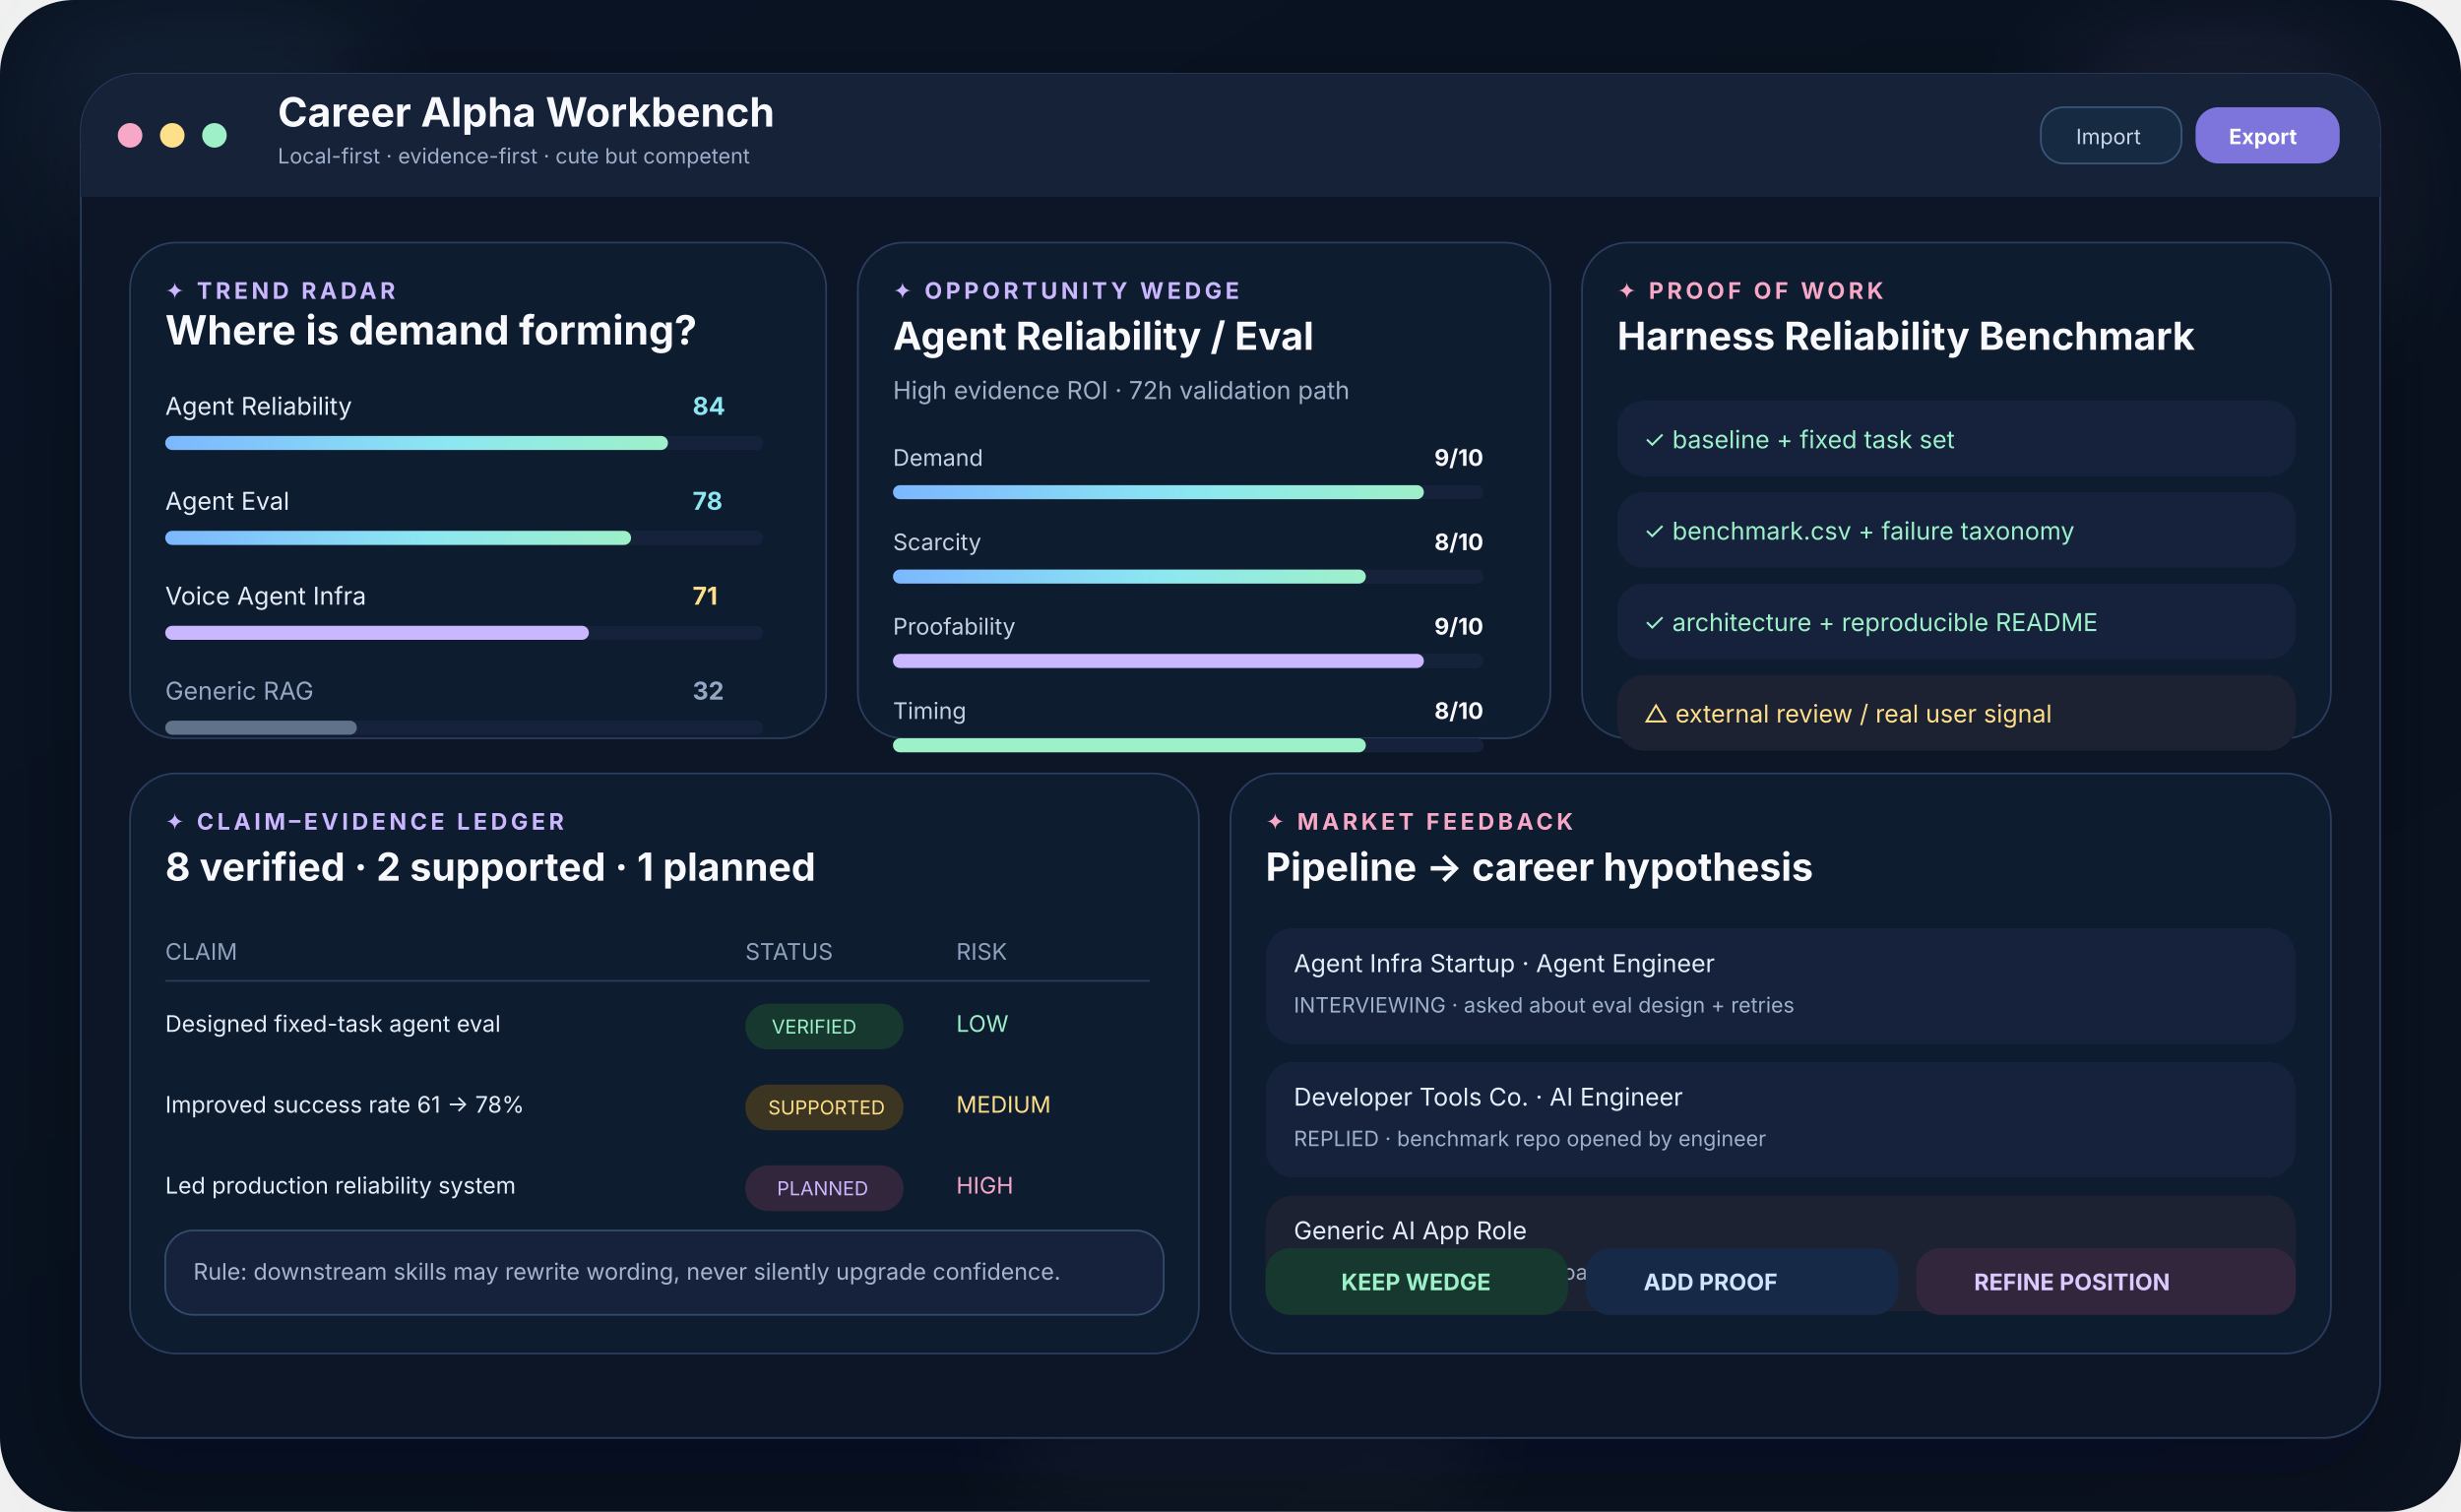
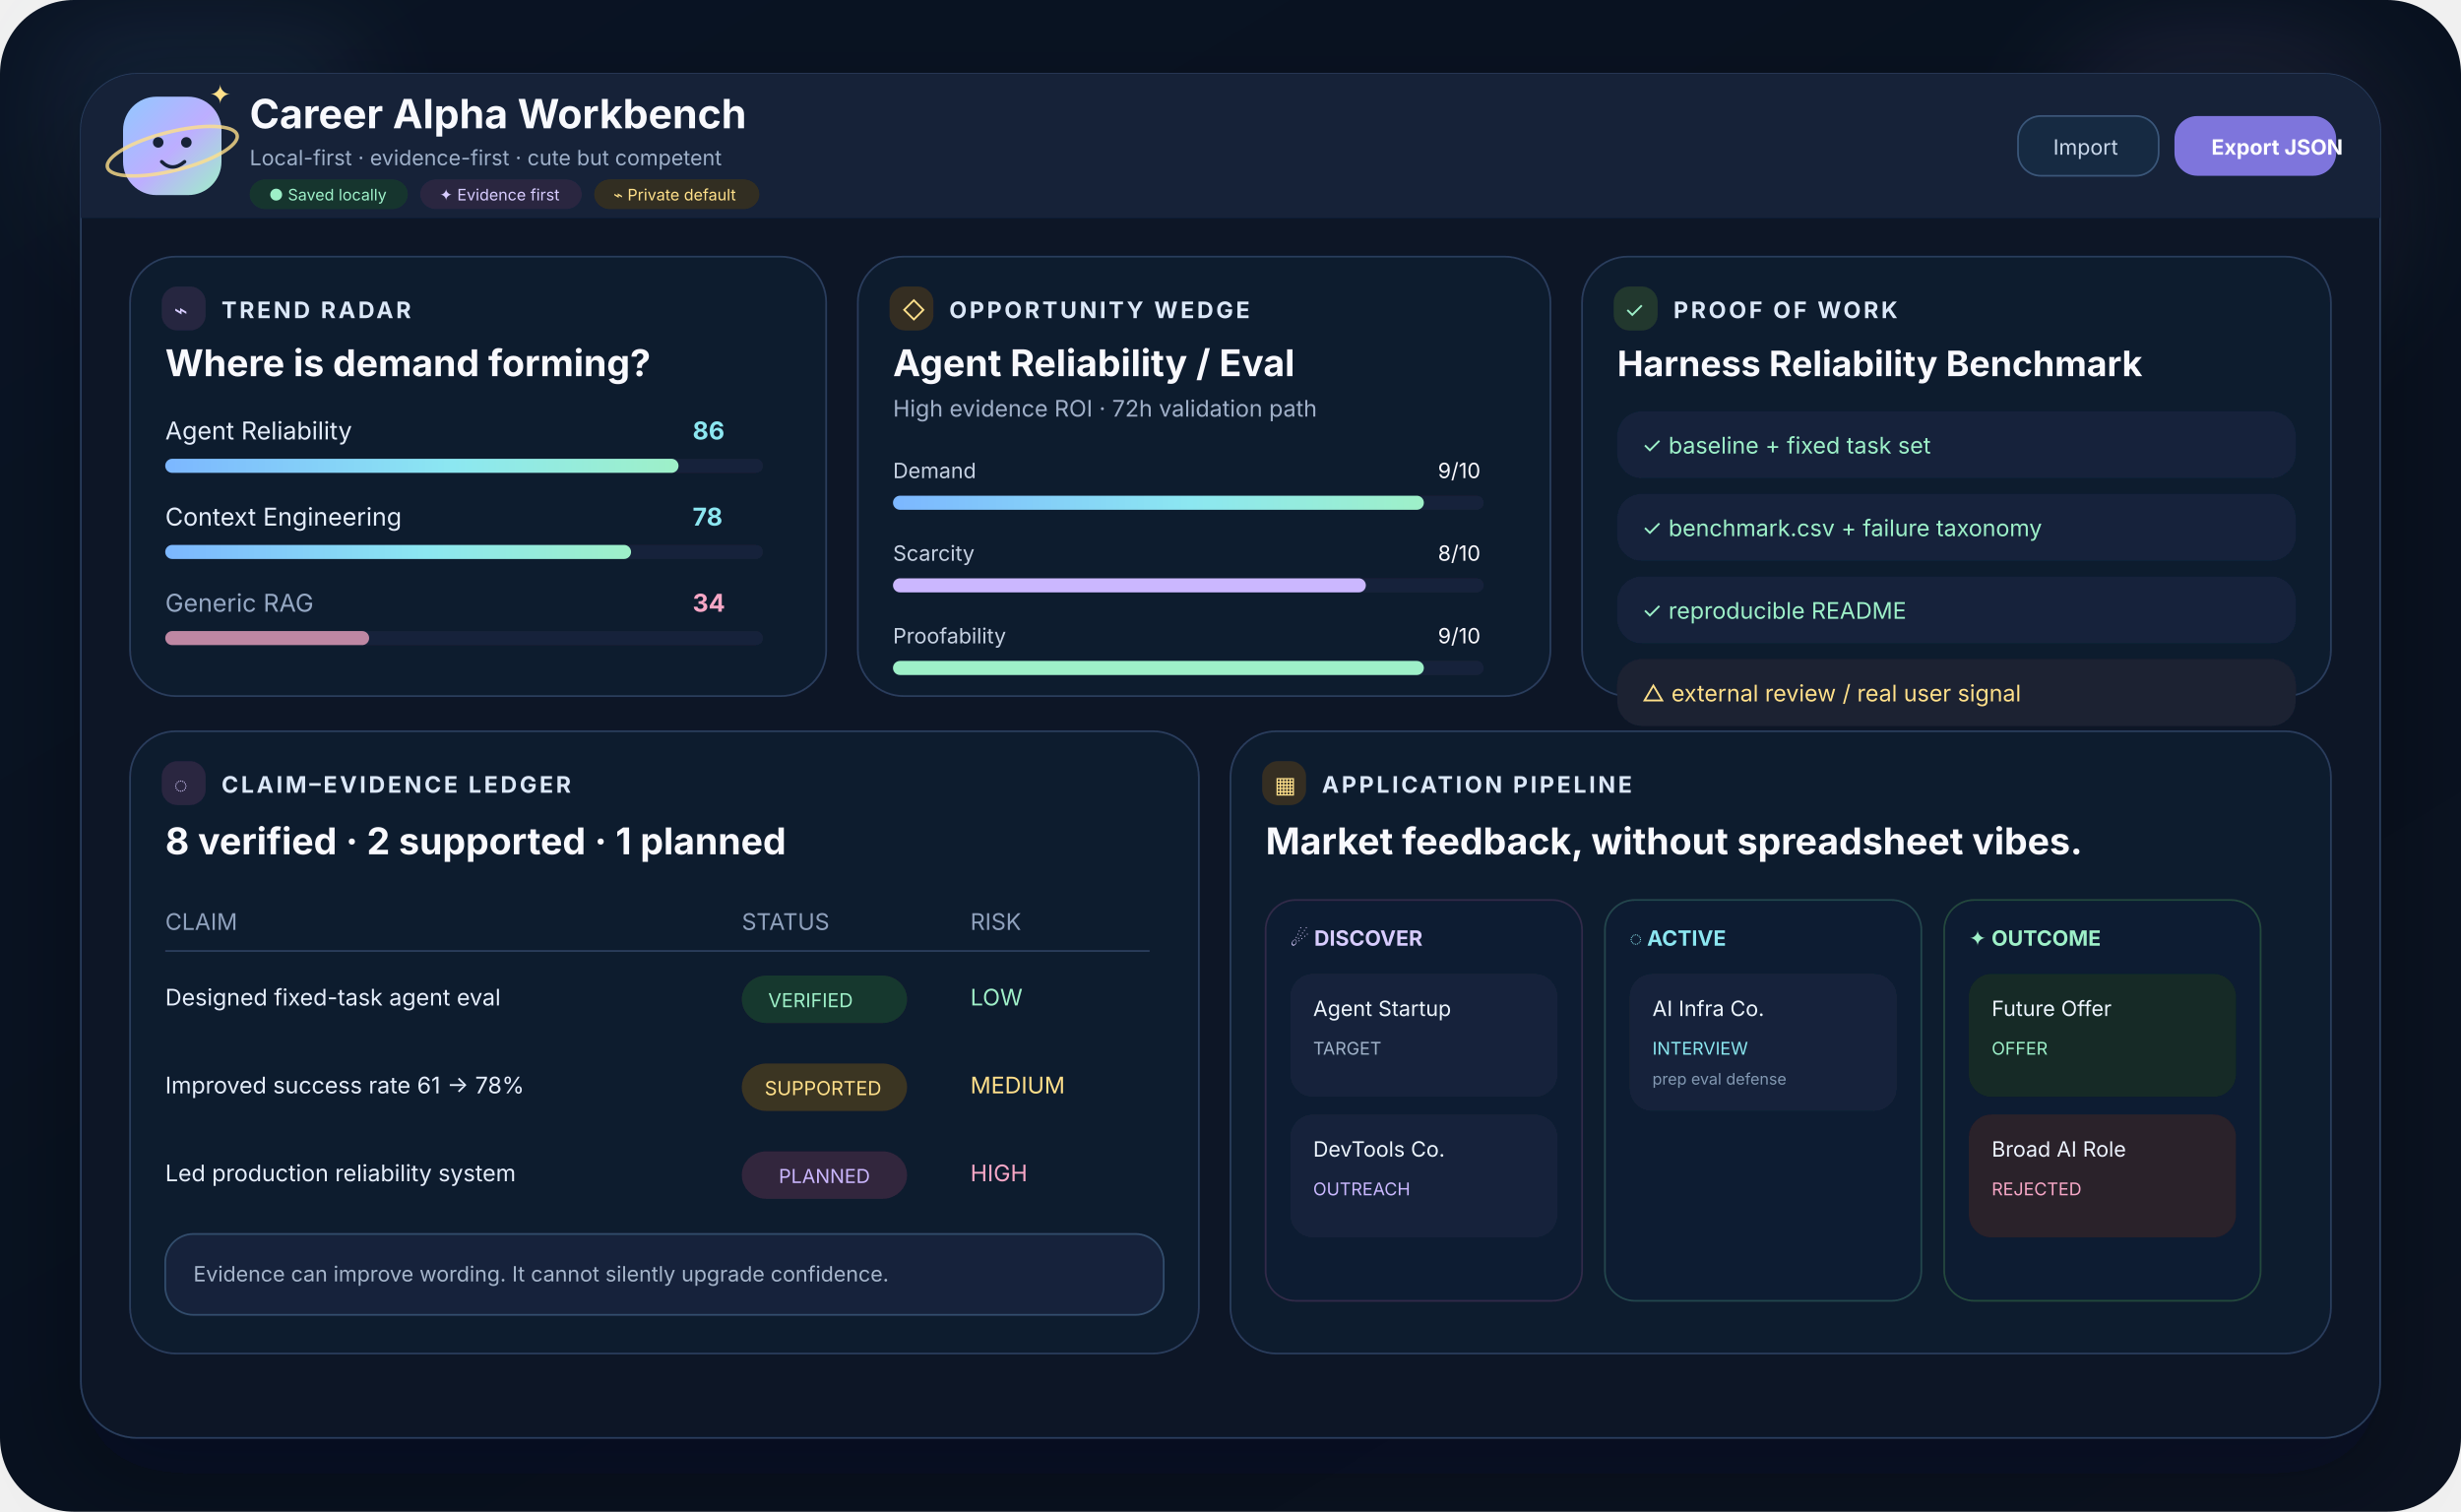
<svg xmlns="http://www.w3.org/2000/svg" viewBox="0 0 1400 860" role="img" aria-labelledby="title desc">
  <defs>
    <linearGradient id="bg" x1="0" y1="0" x2="1" y2="1">
      <stop offset="0" stop-color="#0a1424" />
-       <stop offset="0.52" stop-color="#08111f" />
+       <stop offset=".52" stop-color="#08111f" />
      <stop offset="1" stop-color="#0b1220" />
+     </linearGradient>
+     <linearGradient id="planet" x1="0" y1="0" x2="1" y2="1">
+       <stop offset="0" stop-color="#91c8ff" />
+       <stop offset=".52" stop-color="#bdaeff" />
+       <stop offset="1" stop-color="#9ef0c8" />
    </linearGradient>
    <linearGradient id="accent" x1="0" y1="0" x2="1" y2="0">
      <stop offset="0" stop-color="#7cb7ff" />
-       <stop offset="0.56" stop-color="#8ce7f1" />
+       <stop offset=".56" stop-color="#8ce7f1" />
      <stop offset="1" stop-color="#9ef0c8" />
    </linearGradient>
    <filter id="shadow" x="-20%" y="-20%" width="140%" height="140%">
-       <feDropShadow dx="0" dy="20" stdDeviation="24" flood-color="#010814" flood-opacity="0.3" />
+       <feDropShadow dx="0" dy="20" stdDeviation="24" flood-color="#010814" flood-opacity=".3" />
    </filter>
    <filter id="glow" x="-60%" y="-60%" width="220%" height="220%">
      <feGaussianBlur stdDeviation="24" />
    </filter>
  </defs>
  <rect width="1400" height="860" rx="42" fill="url(#bg)" />
-   <circle cx="118" cy="70" r="92" fill="#7cb7ff" opacity="0.07" filter="url(#glow)" />
-   <circle cx="1262" cy="108" r="108" fill="#cbb7ff" opacity="0.07" filter="url(#glow)" />
-   <circle cx="706" cy="812" r="126" fill="#9ef0c8" opacity="0.045" filter="url(#glow)" />
+   <circle cx="118" cy="70" r="92" fill="#7cb7ff" opacity=".07" filter="url(#glow)" />
+   <circle cx="1262" cy="108" r="108" fill="#cbb7ff" opacity=".07" filter="url(#glow)" />
  <g transform="translate(46 42)" filter="url(#shadow)" font-family="Inter,Arial,sans-serif">
    <rect width="1308" height="776" rx="32" fill="#0b1628" stroke="#2a3d5c" />
-     <rect width="1308" height="70" rx="32" fill="#122039" />
-     <rect y="42" width="1308" height="28" fill="#122039" />
-     <circle cx="28" cy="35" r="7" fill="#f7a8c6" />
-     <circle cx="52" cy="35" r="7" fill="#ffe08a" />
-     <circle cx="76" cy="35" r="7" fill="#9ef0c8" />
-     <text x="112" y="30" fill="#f8f9fd" font-size="23" font-weight="700">Career Alpha Workbench</text>
-     <text x="112" y="51" fill="#9fb0c8" font-size="12">Local-first · evidence-first · cute but competent</text>
-     <rect x="1115" y="19" width="80" height="32" rx="13" fill="#172943" stroke="#3a5678" />
-     <text x="1135" y="40" fill="#c9d8ea" font-size="12">Import</text>
-     <rect x="1203" y="19" width="82" height="32" rx="13" fill="#7e74dc" />
-     <text x="1222" y="40" fill="#ffffff" font-size="12" font-weight="700">Export</text>
-     <g transform="translate(28 96)">
-       <rect width="396" height="282" rx="26" fill="#101b2f" stroke="#2a3d5c" />
-       <text x="20" y="32" fill="#cbb7ff" font-size="13" font-weight="700" letter-spacing="2">✦ TREND RADAR</text>
-       <text x="20" y="58" fill="#f8f9fd" font-size="23" font-weight="700">Where is demand forming?</text>
-       <g transform="translate(20 82)">
+     <rect width="1308" height="82" rx="32" fill="#122039" />
+     <rect y="50" width="1308" height="32" fill="#122039" />
+     <g transform="translate(24 13)">
+       <rect width="56" height="56" rx="19" fill="url(#planet)" />
+       <ellipse cx="28" cy="31" rx="38" ry="11" fill="none" stroke="#ffe08a" stroke-width="2" opacity=".8" transform="rotate(-14 28 31)" />
+       <circle cx="20" cy="26" r="3" fill="#172238" />
+       <circle cx="36" cy="26" r="3" fill="#172238" />
+       <path d="M22 37 Q28 43 35 37" fill="none" stroke="#172238" stroke-width="2" stroke-linecap="round" />
+       <text x="49" y="4" fill="#ffe08a" font-size="15">✦</text>
+     </g>
+     <text x="96" y="31" fill="#f8f9fd" font-size="23" font-weight="700">Career Alpha Workbench</text>
+     <text x="96" y="52" fill="#9fb0c8" font-size="12">Local-first · evidence-first · cute but competent</text>
+     <rect x="96" y="60" width="90" height="17" rx="9" fill="#16362f" />
+     <text x="107" y="72" fill="#9ef0c8" font-size="9">● Saved locally</text>
+     <rect x="193" y="60" width="92" height="17" rx="9" fill="#292640" />
+     <text x="204" y="72" fill="#d8ccff" font-size="9">✦ Evidence first</text>
+     <rect x="292" y="60" width="94" height="17" rx="9" fill="#332f21" />
+     <text x="303" y="72" fill="#ffe08a" font-size="9">⌁ Private default</text>
+     <rect x="1102" y="24" width="80" height="34" rx="13" fill="#172943" stroke="#3a5678" />
+     <text x="1122" y="46" fill="#c9d8ea" font-size="12">Import</text>
+     <rect x="1191" y="24" width="92" height="34" rx="13" fill="#7e74dc" />
+     <text x="1212" y="46" fill="#fff" font-size="12" font-weight="700">Export JSON</text>
+     <g transform="translate(28 104)">
+       <rect width="396" height="250" rx="26" fill="#101b2f" stroke="#2a3d5c" />
+       <rect x="18" y="17" width="25" height="25" rx="9" fill="#252840" />
+       <text x="25" y="35" fill="#d8ccff" font-size="13">⌁</text>
+       <text x="52" y="35" fill="#dbe8f8" font-size="13" font-weight="700" letter-spacing="1.5">TREND RADAR</text>
+       <text x="20" y="68" fill="#f8f9fd" font-size="21" font-weight="700">Where is demand forming?</text>
+       <g transform="translate(20 88)">
        <text x="0" y="16" fill="#e4eefb" font-size="14">Agent Reliability</text>
-         <text x="300" y="16" fill="#8ce7f1" font-size="14" font-weight="700">84</text>
-         <rect y="28" width="340" height="8" rx="4" fill="#14243a" />
-         <rect y="28" width="286" height="8" rx="4" fill="url(#accent)" />
-         <text x="0" y="70" fill="#e4eefb" font-size="14">Agent Eval</text>
-         <text x="300" y="70" fill="#8ce7f1" font-size="14" font-weight="700">78</text>
-         <rect y="82" width="340" height="8" rx="4" fill="#14243a" />
-         <rect y="82" width="265" height="8" rx="4" fill="url(#accent)" />
-         <text x="0" y="124" fill="#e4eefb" font-size="14">Voice Agent Infra</text>
-         <text x="300" y="124" fill="#ffe08a" font-size="14" font-weight="700">71</text>
-         <rect y="136" width="340" height="8" rx="4" fill="#14243a" />
-         <rect y="136" width="241" height="8" rx="4" fill="#cbb7ff" />
-         <text x="0" y="178" fill="#94a8c3" font-size="14">Generic RAG</text>
-         <text x="300" y="178" fill="#94a8c3" font-size="14" font-weight="700">32</text>
-         <rect y="190" width="340" height="8" rx="4" fill="#14243a" />
-         <rect y="190" width="109" height="8" rx="4" fill="#60718a" />
+         <text x="300" y="16" fill="#8ce7f1" font-size="14" font-weight="700">86</text>
+         <rect y="27" width="340" height="8" rx="4" fill="#14243a" />
+         <rect y="27" width="292" height="8" rx="4" fill="url(#accent)" />
+         <text x="0" y="65" fill="#e4eefb" font-size="14">Context Engineering</text>
+         <text x="300" y="65" fill="#8ce7f1" font-size="14" font-weight="700">78</text>
+         <rect y="76" width="340" height="8" rx="4" fill="#14243a" />
+         <rect y="76" width="265" height="8" rx="4" fill="url(#accent)" />
+         <text x="0" y="114" fill="#94a8c3" font-size="14">Generic RAG</text>
+         <text x="300" y="114" fill="#f7a8c6" font-size="14" font-weight="700">34</text>
+         <rect y="125" width="340" height="8" rx="4" fill="#14243a" />
+         <rect y="125" width="116" height="8" rx="4" fill="#f7a8c6" opacity=".75" />
      </g>
    </g>
-     <g transform="translate(442 96)">
-       <rect width="394" height="282" rx="26" fill="#101b2f" stroke="#2a3d5c" />
-       <text x="20" y="32" fill="#cbb7ff" font-size="13" font-weight="700" letter-spacing="2">✦ OPPORTUNITY WEDGE</text>
-       <text x="20" y="61" fill="#f8f9fd" font-size="22" font-weight="700">Agent Reliability / Eval</text>
-       <text x="20" y="89" fill="#9fb0c8" font-size="14">High evidence ROI · 72h validation path</text>
-       <g transform="translate(20 112)">
-         <text x="0" y="15" fill="#c5d2e2" font-size="13">Demand</text>
-         <text x="308" y="15" fill="#f8f9fd" font-size="13" font-weight="700">9/10</text>
-         <rect y="26" width="336" height="8" rx="4" fill="#14243a" />
-         <rect y="26" width="302" height="8" rx="4" fill="url(#accent)" />
-         <text x="0" y="63" fill="#c5d2e2" font-size="13">Scarcity</text>
-         <text x="308" y="63" fill="#f8f9fd" font-size="13" font-weight="700">8/10</text>
-         <rect y="74" width="336" height="8" rx="4" fill="#14243a" />
-         <rect y="74" width="269" height="8" rx="4" fill="url(#accent)" />
-         <text x="0" y="111" fill="#c5d2e2" font-size="13">Proofability</text>
-         <text x="308" y="111" fill="#f8f9fd" font-size="13" font-weight="700">9/10</text>
-         <rect y="122" width="336" height="8" rx="4" fill="#14243a" />
-         <rect y="122" width="302" height="8" rx="4" fill="#cbb7ff" />
-         <text x="0" y="159" fill="#c5d2e2" font-size="13">Timing</text>
-         <text x="308" y="159" fill="#f8f9fd" font-size="13" font-weight="700">8/10</text>
-         <rect y="170" width="336" height="8" rx="4" fill="#14243a" />
-         <rect y="170" width="269" height="8" rx="4" fill="#9ef0c8" />
+     <g transform="translate(442 104)">
+       <rect width="394" height="250" rx="26" fill="#101b2f" stroke="#2a3d5c" />
+       <rect x="18" y="17" width="25" height="25" rx="9" fill="#342f23" />
+       <text x="25" y="35" fill="#ffe08a" font-size="13">◇</text>
+       <text x="52" y="35" fill="#dbe8f8" font-size="13" font-weight="700" letter-spacing="1.5">OPPORTUNITY WEDGE</text>
+       <text x="20" y="68" fill="#f8f9fd" font-size="21" font-weight="700">Agent Reliability / Eval</text>
+       <text x="20" y="91" fill="#9fb0c8" font-size="13">High evidence ROI · 72h validation path</text>
+       <g transform="translate(20 111)">
+         <text x="0" y="15" fill="#c5d2e2" font-size="12">Demand</text>
+         <text x="310" y="15" fill="#f8f9fd" font-size="12">9/10</text>
+         <rect y="25" width="336" height="8" rx="4" fill="#14243a" />
+         <rect y="25" width="302" height="8" rx="4" fill="url(#accent)" />
+         <text x="0" y="62" fill="#c5d2e2" font-size="12">Scarcity</text>
+         <text x="310" y="62" fill="#f8f9fd" font-size="12">8/10</text>
+         <rect y="72" width="336" height="8" rx="4" fill="#14243a" />
+         <rect y="72" width="269" height="8" rx="4" fill="#cbb7ff" />
+         <text x="0" y="109" fill="#c5d2e2" font-size="12">Proofability</text>
+         <text x="310" y="109" fill="#f8f9fd" font-size="12">9/10</text>
+         <rect y="119" width="336" height="8" rx="4" fill="#14243a" />
+         <rect y="119" width="302" height="8" rx="4" fill="#9ef0c8" />
      </g>
    </g>
-     <g transform="translate(854 96)">
-       <rect width="426" height="282" rx="26" fill="#101b2f" stroke="#2a3d5c" />
-       <text x="20" y="32" fill="#f7a8c6" font-size="13" font-weight="700" letter-spacing="2">✦ PROOF OF WORK</text>
-       <text x="20" y="61" fill="#f8f9fd" font-size="22" font-weight="700">Harness Reliability Benchmark</text>
-       <g transform="translate(20 90)">
-         <rect width="386" height="43" rx="15" fill="#12233b" />
-         <text x="15" y="27" fill="#9ef0c8" font-size="14">✓ baseline + fixed task set</text>
-         <rect y="52" width="386" height="43" rx="15" fill="#12233b" />
-         <text x="15" y="79" fill="#9ef0c8" font-size="14">✓ benchmark.csv + failure taxonomy</text>
-         <rect y="104" width="386" height="43" rx="15" fill="#12233b" />
-         <text x="15" y="131" fill="#9ef0c8" font-size="14">✓ architecture + reproducible README</text>
-         <rect y="156" width="386" height="43" rx="15" fill="#1a2030" />
-         <text x="15" y="183" fill="#ffe08a" font-size="14">△ external review / real user signal</text>
+     <g transform="translate(854 104)">
+       <rect width="426" height="250" rx="26" fill="#101b2f" stroke="#2a3d5c" />
+       <rect x="18" y="17" width="25" height="25" rx="9" fill="#21382f" />
+       <text x="24" y="35" fill="#9ef0c8" font-size="13">✓</text>
+       <text x="52" y="35" fill="#dbe8f8" font-size="13" font-weight="700" letter-spacing="1.5">PROOF OF WORK</text>
+       <text x="20" y="68" fill="#f8f9fd" font-size="20" font-weight="700">Harness Reliability Benchmark</text>
+       <g transform="translate(20 88)">
+         <rect width="386" height="38" rx="14" fill="#12233b" />
+         <text x="14" y="24" fill="#9ef0c8" font-size="13">✓ baseline + fixed task set</text>
+         <rect y="47" width="386" height="38" rx="14" fill="#12233b" />
+         <text x="14" y="71" fill="#9ef0c8" font-size="13">✓ benchmark.csv + failure taxonomy</text>
+         <rect y="94" width="386" height="38" rx="14" fill="#12233b" />
+         <text x="14" y="118" fill="#9ef0c8" font-size="13">✓ reproducible README</text>
+         <rect y="141" width="386" height="38" rx="14" fill="#1a2030" />
+         <text x="14" y="165" fill="#ffe08a" font-size="13">△ external review / real user signal</text>
      </g>
    </g>
-     <g transform="translate(28 398)">
-       <rect width="608" height="330" rx="26" fill="#101b2f" stroke="#2a3d5c" />
-       <text x="20" y="32" fill="#cbb7ff" font-size="13" font-weight="700" letter-spacing="2">✦ CLAIM–EVIDENCE LEDGER</text>
-       <text x="20" y="61" fill="#f8f9fd" font-size="22" font-weight="700">8 verified · 2 supported · 1 planned</text>
-       <g transform="translate(20 88)" font-size="13">
+     <g transform="translate(28 374)">
+       <rect width="608" height="354" rx="26" fill="#101b2f" stroke="#2a3d5c" />
+       <rect x="18" y="17" width="25" height="25" rx="9" fill="#292640" />
+       <text x="25" y="35" fill="#d8ccff" font-size="13">◌</text>
+       <text x="52" y="35" fill="#dbe8f8" font-size="13" font-weight="700" letter-spacing="1.5">CLAIM–EVIDENCE LEDGER</text>
+       <text x="20" y="70" fill="#f8f9fd" font-size="21" font-weight="700">8 verified · 2 supported · 1 planned</text>
+       <g transform="translate(20 95)" font-size="13">
        <text x="0" y="18" fill="#8fa2bd">CLAIM</text>
-         <text x="330" y="18" fill="#8fa2bd">STATUS</text>
-         <text x="450" y="18" fill="#8fa2bd">RISK</text>
+         <text x="328" y="18" fill="#8fa2bd">STATUS</text>
+         <text x="458" y="18" fill="#8fa2bd">RISK</text>
        <line x1="0" y1="30" x2="560" y2="30" stroke="#2a3d5c" />
-         <text x="0" y="59" fill="#e4eefb">Designed fixed-task agent eval</text>
-         <rect x="330" y="43" width="90" height="26" rx="13" fill="#17392f" />
-         <text x="345" y="60" fill="#9ef0c8" font-size="11">VERIFIED</text>
-         <text x="450" y="59" fill="#9ef0c8">LOW</text>
-         <text x="0" y="105" fill="#e4eefb">Improved success rate 61 → 78%</text>
-         <rect x="330" y="89" width="90" height="26" rx="13" fill="#3b3420" />
-         <text x="343" y="106" fill="#ffe08a" font-size="11">SUPPORTED</text>
-         <text x="450" y="105" fill="#ffe08a">MEDIUM</text>
-         <text x="0" y="151" fill="#e4eefb">Led production reliability system</text>
-         <rect x="330" y="135" width="90" height="26" rx="13" fill="#33273c" />
-         <text x="348" y="152" fill="#cbb7ff" font-size="11">PLANNED</text>
-         <text x="450" y="151" fill="#f7a8c6">HIGH</text>
+         <text x="0" y="61" fill="#e4eefb">Designed fixed-task agent eval</text>
+         <rect x="328" y="44" width="94" height="27" rx="14" fill="#17392f" />
+         <text x="343" y="62" fill="#9ef0c8" font-size="11">VERIFIED</text>
+         <text x="458" y="61" fill="#9ef0c8">LOW</text>
+         <text x="0" y="111" fill="#e4eefb">Improved success rate 61 → 78%</text>
+         <rect x="328" y="94" width="94" height="27" rx="14" fill="#3b3420" />
+         <text x="341" y="112" fill="#ffe08a" font-size="11">SUPPORTED</text>
+         <text x="458" y="111" fill="#ffe08a">MEDIUM</text>
+         <text x="0" y="161" fill="#e4eefb">Led production reliability system</text>
+         <rect x="328" y="144" width="94" height="27" rx="14" fill="#33273c" />
+         <text x="349" y="162" fill="#cbb7ff" font-size="11">PLANNED</text>
+         <text x="458" y="161" fill="#f7a8c6">HIGH</text>
      </g>
-       <rect x="20" y="260" width="568" height="48" rx="16" fill="#14233b" stroke="#334d6c" />
-       <text x="36" y="288" fill="#a6b5cb" font-size="13">Rule: downstream skills may rewrite wording, never silently upgrade confidence.</text>
+       <rect x="20" y="286" width="568" height="46" rx="16" fill="#14233b" stroke="#334d6c" />
+       <text x="36" y="313" fill="#a6b5cb" font-size="12">Evidence can improve wording. It cannot silently upgrade confidence.</text>
    </g>
-     <g transform="translate(654 398)">
-       <rect width="626" height="330" rx="26" fill="#101b2f" stroke="#2a3d5c" />
-       <text x="20" y="32" fill="#f7a8c6" font-size="13" font-weight="700" letter-spacing="2">✦ MARKET FEEDBACK</text>
-       <text x="20" y="61" fill="#f8f9fd" font-size="22" font-weight="700">Pipeline → career hypothesis</text>
-       <g transform="translate(20 88)">
-         <rect width="586" height="66" rx="16" fill="#12233b" />
-         <text x="16" y="25" fill="#e4eefb" font-size="14">Agent Infra Startup · Agent Engineer</text>
-         <text x="16" y="48" fill="#9fb0c8" font-size="12">INTERVIEWING · asked about eval design + retries</text>
-         <rect y="76" width="586" height="66" rx="16" fill="#12233b" />
-         <text x="16" y="101" fill="#e4eefb" font-size="14">Developer Tools Co. · AI Engineer</text>
-         <text x="16" y="124" fill="#9fb0c8" font-size="12">REPLIED · benchmark repo opened by engineer</text>
-         <rect y="152" width="586" height="66" rx="16" fill="#1a2030" />
-         <text x="16" y="177" fill="#e4eefb" font-size="14">Generic AI App Role</text>
-         <text x="16" y="200" fill="#9fb0c8" font-size="12">REJECTED · position too broad / weak differentiation</text>
+     <g transform="translate(654 374)">
+       <rect width="626" height="354" rx="26" fill="#101b2f" stroke="#2a3d5c" />
+       <rect x="18" y="17" width="25" height="25" rx="9" fill="#342f23" />
+       <text x="25" y="35" fill="#ffe08a" font-size="13">▦</text>
+       <text x="52" y="35" fill="#dbe8f8" font-size="13" font-weight="700" letter-spacing="1.5">APPLICATION PIPELINE</text>
+       <text x="20" y="70" fill="#f8f9fd" font-size="21" font-weight="700">Market feedback, without spreadsheet vibes.</text>
+       <g transform="translate(20 96)">
+         <g>
+           <rect width="180" height="228" rx="17" fill="#0d1b30" stroke="#302c48" />
+           <text x="14" y="26" fill="#d8ccff" font-size="12" font-weight="700">☄ DISCOVER</text>
+           <rect x="14" y="42" width="152" height="70" rx="13" fill="#14243a" />
+           <text x="27" y="66" fill="#edf4fd" font-size="12">Agent Startup</text>
+           <text x="27" y="88" fill="#9fb0c8" font-size="10">TARGET</text>
+           <rect x="14" y="122" width="152" height="70" rx="13" fill="#14243a" />
+           <text x="27" y="146" fill="#edf4fd" font-size="12">DevTools Co.</text>
+           <text x="27" y="168" fill="#cbb7ff" font-size="10">OUTREACH</text>
+         </g>
+         <g transform="translate(193 0)">
+           <rect width="180" height="228" rx="17" fill="#0d1b30" stroke="#24464d" />
+           <text x="14" y="26" fill="#8ce7f1" font-size="12" font-weight="700">◌ ACTIVE</text>
+           <rect x="14" y="42" width="152" height="78" rx="13" fill="#14243a" />
+           <text x="27" y="66" fill="#edf4fd" font-size="12">AI Infra Co.</text>
+           <text x="27" y="88" fill="#8ce7f1" font-size="10">INTERVIEW</text>
+           <text x="27" y="105" fill="#8397b2" font-size="9">prep eval defense</text>
+         </g>
+         <g transform="translate(386 0)">
+           <rect width="180" height="228" rx="17" fill="#0d1b30" stroke="#24483d" />
+           <text x="14" y="26" fill="#9ef0c8" font-size="12" font-weight="700">✦ OUTCOME</text>
+           <rect x="14" y="42" width="152" height="70" rx="13" fill="#132a27" />
+           <text x="27" y="66" fill="#edf4fd" font-size="12">Future Offer</text>
+           <text x="27" y="88" fill="#9ef0c8" font-size="10">OFFER</text>
+           <rect x="14" y="122" width="152" height="70" rx="13" fill="#2a202b" />
+           <text x="27" y="146" fill="#edf4fd" font-size="12">Broad AI Role</text>
+           <text x="27" y="168" fill="#f7a8c6" font-size="10">REJECTED</text>
+         </g>
      </g>
-       <rect x="20" y="270" width="172" height="38" rx="14" fill="#17392f" />
-       <text x="63" y="294" fill="#9ef0c8" font-size="13" font-weight="700">KEEP WEDGE</text>
-       <rect x="202" y="270" width="178" height="38" rx="14" fill="#182b46" />
-       <text x="235" y="294" fill="#cfe4ff" font-size="13" font-weight="700">ADD PROOF</text>
-       <rect x="390" y="270" width="216" height="38" rx="14" fill="#33273c" />
-       <text x="423" y="294" fill="#d9caff" font-size="13" font-weight="700">REFINE POSITION</text>
    </g>
  </g>
</svg>
